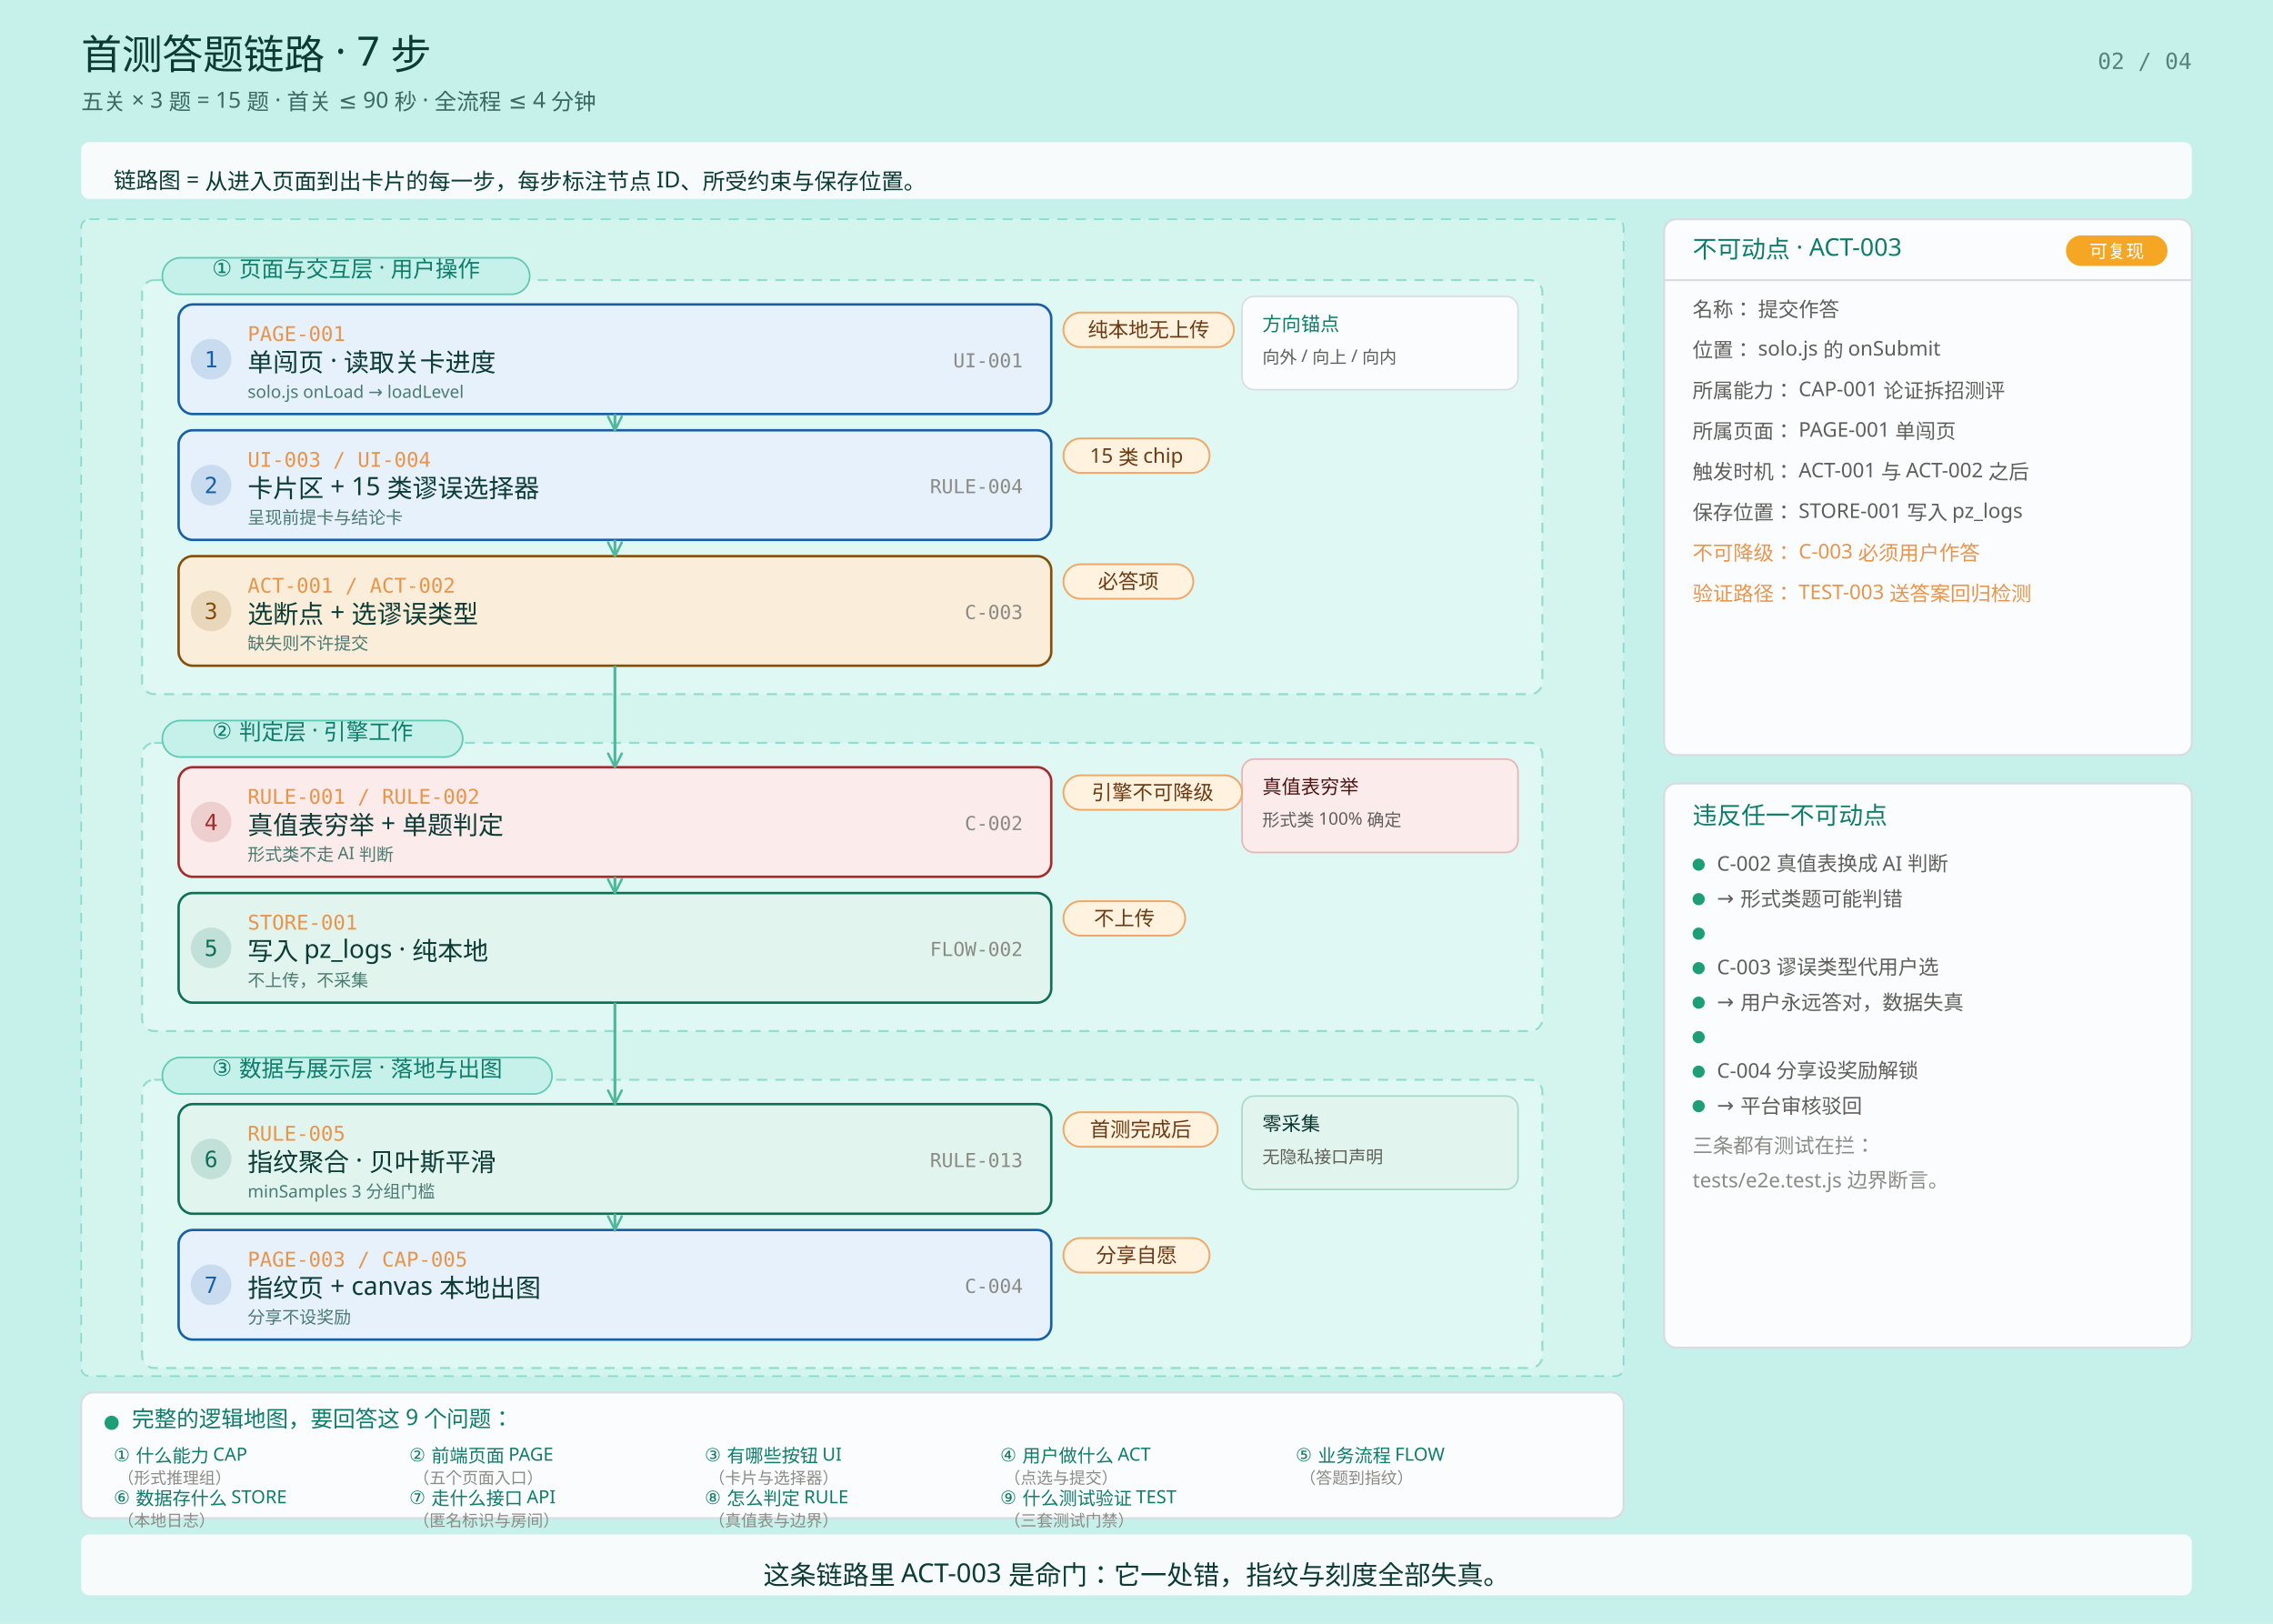
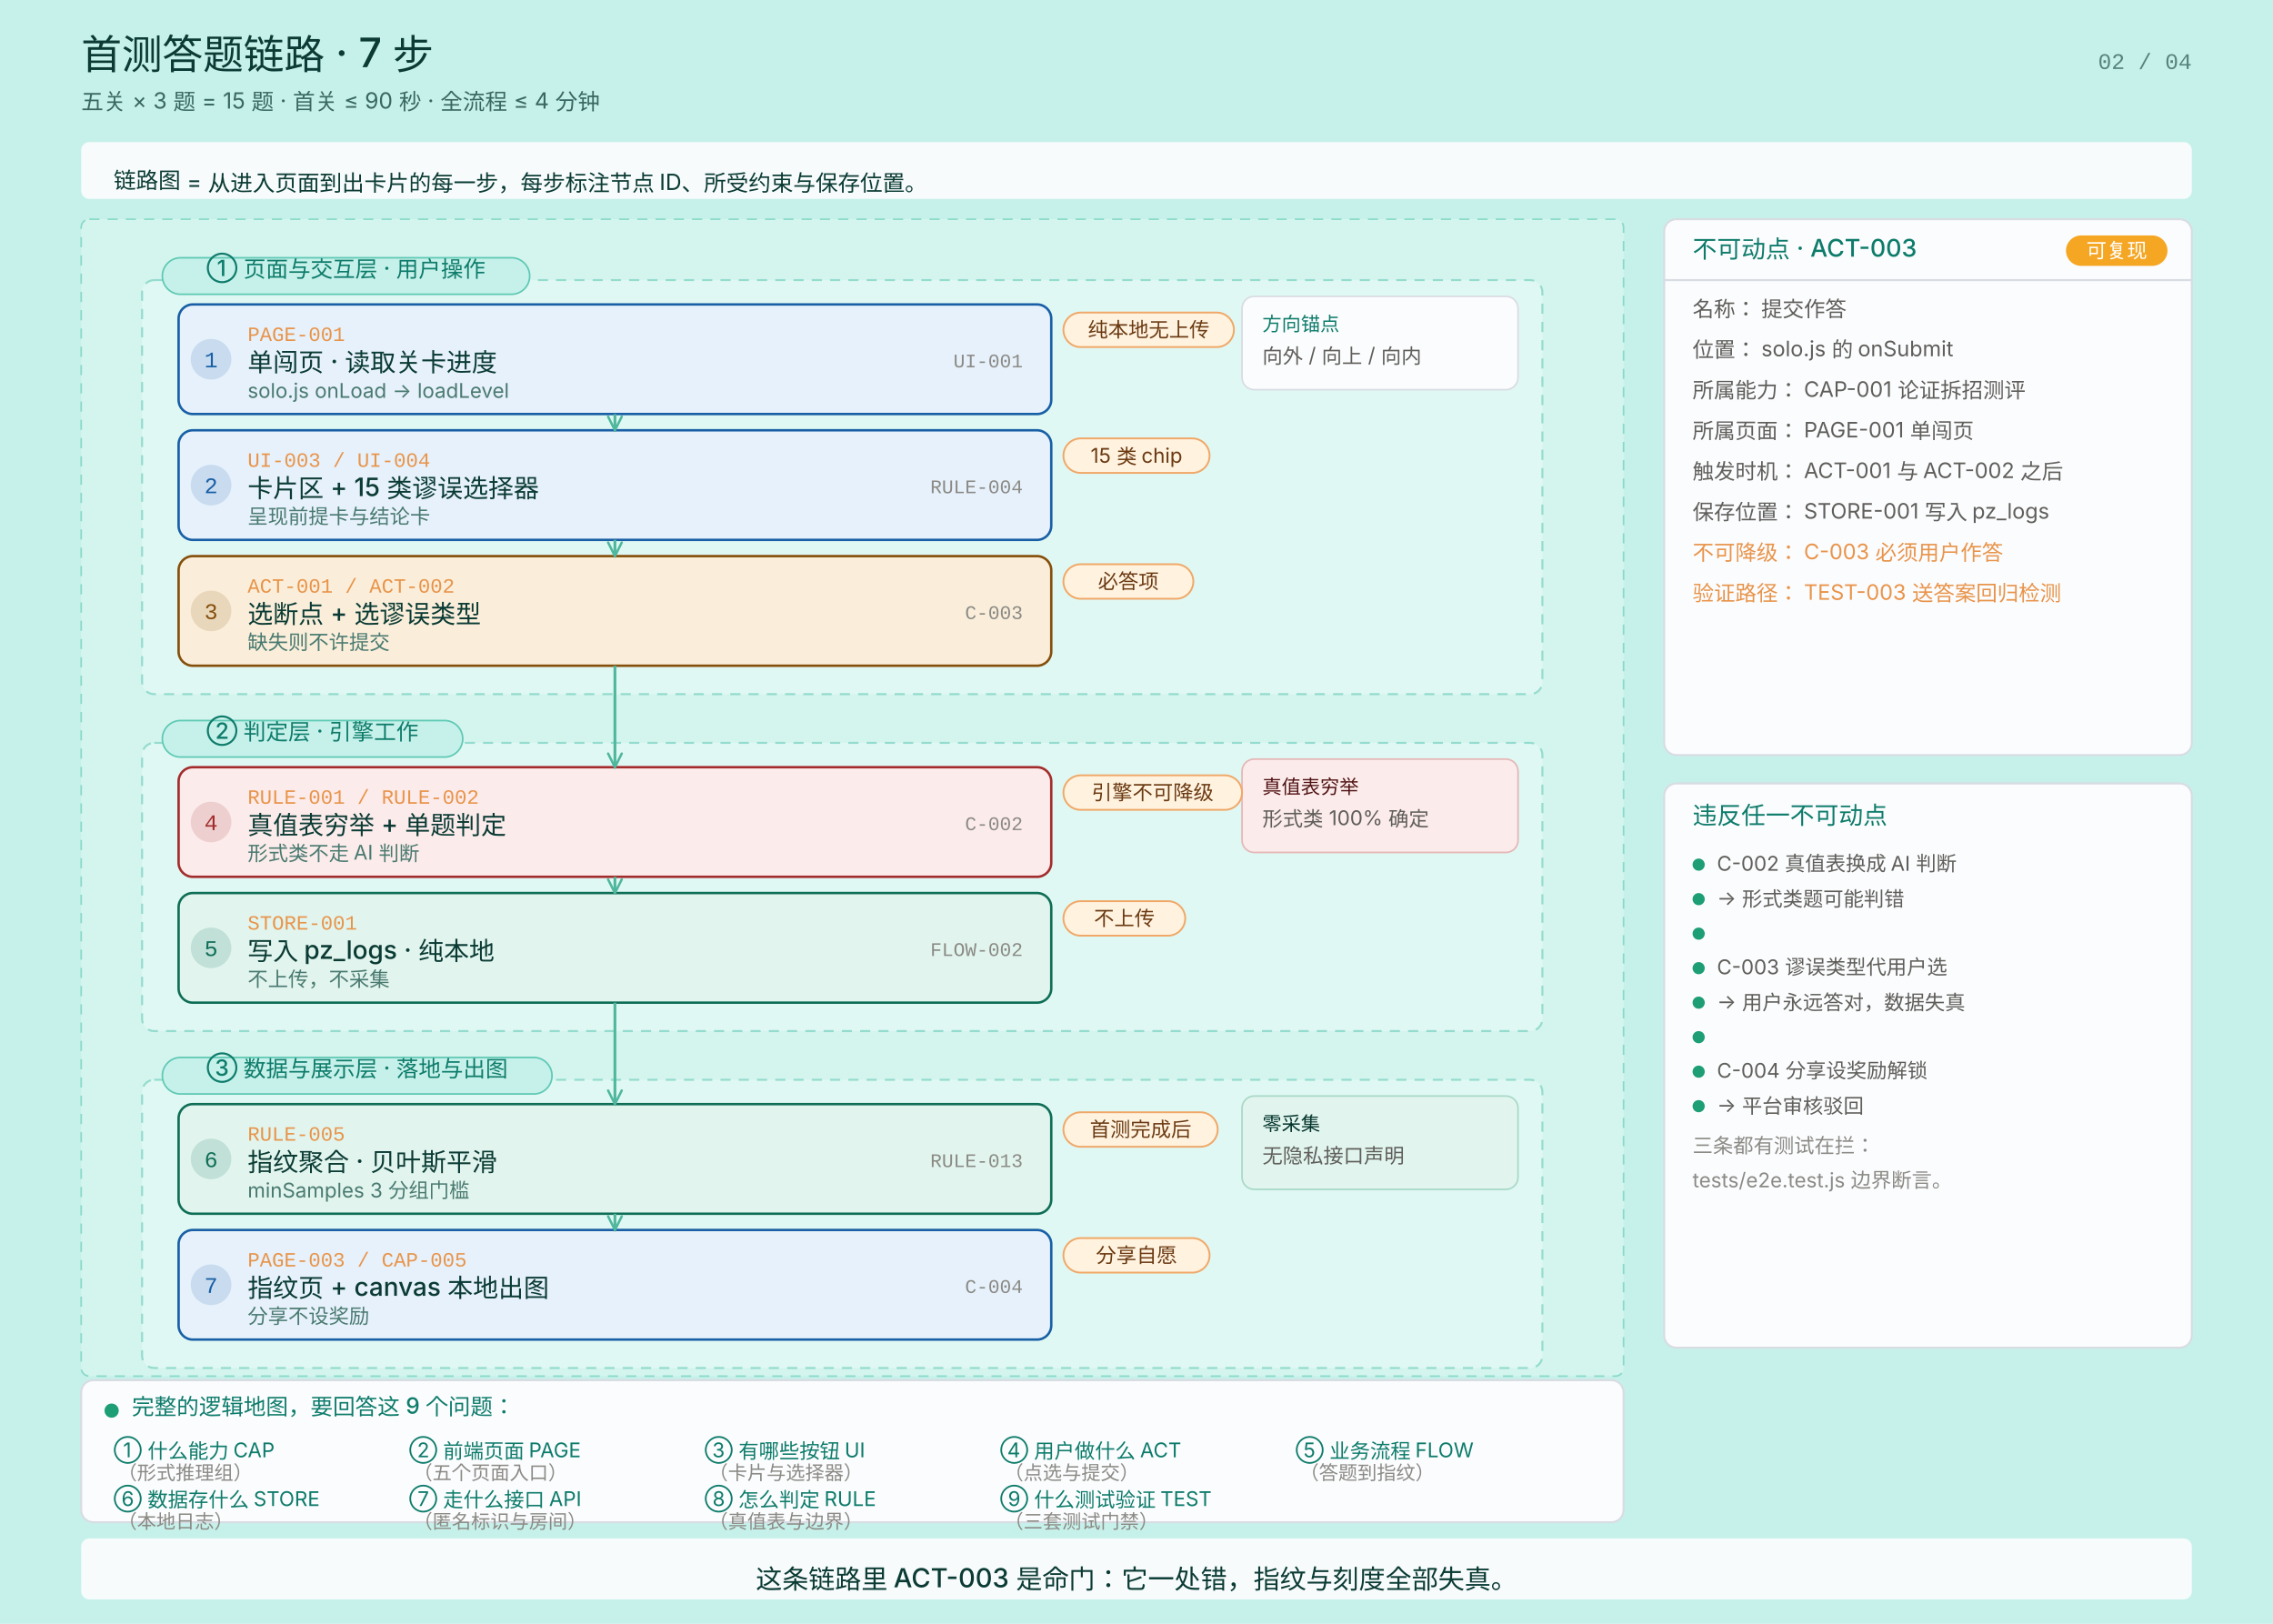
<svg xmlns="http://www.w3.org/2000/svg" width="1120" height="800" viewBox="0 0 1120 800">
  <defs>
    <marker id="ar" viewBox="0 0 10 10" refX="9" refY="5" markerWidth="6" markerHeight="6" orient="auto-start-reverse">
      <path d="M1 1L9 5L1 9" fill="none" stroke="#4FB79E" stroke-width="1.4" stroke-linecap="round" />
    </marker>
    <marker id="arD" viewBox="0 0 10 10" refX="9" refY="5" markerWidth="6" markerHeight="6" orient="auto-start-reverse">
      <path d="M1 1L9 5L1 9" fill="none" stroke="#E8944A" stroke-width="1.4" stroke-linecap="round" />
    </marker>
  </defs>
  <rect width="1120" height="800" fill="#C6F1EA" />
-   <text x="40" y="34" font-size="20" fill="#0B3B34" font-family="sans-serif" font-weight="500">首测答题链路 · 7 步</text>
-   <text x="40" y="54" font-size="11" fill="#0B3B34" opacity="0.75" font-family="sans-serif">五关 × 3 题 = 15 题 · 首关 ≤ 90 秒 · 全流程 ≤ 4 分钟</text>
-   <text x="1080" y="34" font-size="11" fill="#0B3B34" opacity="0.6" text-anchor="end" font-family="monospace">02 / 04</text>
+   <text x="40" y="34" font-size="20" fill="#0B3B34" font-family="-apple-system, BlinkMacSystemFont, 'Segoe UI', 'PingFang SC', 'Hiragino Sans GB', 'Microsoft YaHei', 'Source Han Sans SC', sans-serif" font-weight="500">首测答题链路 · 7 步</text>
+   <text x="40" y="54" font-size="11" fill="#0B3B34" opacity="0.75" font-family="-apple-system, BlinkMacSystemFont, 'Segoe UI', 'PingFang SC', 'Hiragino Sans GB', 'Microsoft YaHei', 'Source Han Sans SC', sans-serif">五关 × 3 题 = 15 题 · 首关 ≤ 90 秒 · 全流程 ≤ 4 分钟</text>
+   <text x="1080" y="34" font-size="11" fill="#0B3B34" opacity="0.6" text-anchor="end" font-family="'SF Mono', 'Cascadia Mono', Consolas, 'Liberation Mono', 'Courier New', monospace">02 / 04</text>
  <rect x="40" y="70" width="1040" height="28" rx="4" fill="#FBFCFE" opacity="0.92" />
-   <text x="56" y="88" font-size="11" fill="#0B3B34" font-family="sans-serif" dominant-baseline="central">
+   <text x="56" y="88" font-size="11" fill="#0B3B34" font-family="-apple-system, BlinkMacSystemFont, 'Segoe UI', 'PingFang SC', 'Hiragino Sans GB', 'Microsoft YaHei', 'Source Han Sans SC', sans-serif" dominant-baseline="central">
    <tspan font-weight="500">链路图</tspan> = 从进入页面到出卡片的每一步，每步标注节点 ID、所受约束与保存位置。</text>
  <rect x="40" y="108" width="760" height="570" rx="4" fill="#DDF7F0" opacity="0.6" stroke="#5FC9B4" stroke-width="0.8" stroke-dasharray="5 4" />
  <rect x="70" y="138" width="690" height="204" rx="6" fill="#EAFBF7" stroke="#5FC9B4" stroke-width="1" stroke-dasharray="5 4" opacity="0.55" />
  <rect x="80" y="127" width="181" height="18" rx="9" fill="#C6F1EA" stroke="#5FC9B4" stroke-width="0.8" />
-   <text x="170.5" y="136" font-size="11" fill="#0E7C6B" text-anchor="middle" font-family="sans-serif" font-weight="500">① 页面与交互层 · 用户操作</text>
+   <text x="170.5" y="136" font-size="11" fill="#0E7C6B" text-anchor="middle" font-family="-apple-system, BlinkMacSystemFont, 'Segoe UI', 'PingFang SC', 'Hiragino Sans GB', 'Microsoft YaHei', 'Source Han Sans SC', sans-serif" font-weight="500">① 页面与交互层 · 用户操作</text>
  <rect x="70" y="366" width="690" height="142" rx="6" fill="#EAFBF7" stroke="#5FC9B4" stroke-width="1" stroke-dasharray="5 4" opacity="0.55" />
  <rect x="80" y="355" width="148" height="18" rx="9" fill="#C6F1EA" stroke="#5FC9B4" stroke-width="0.8" />
-   <text x="154" y="364" font-size="11" fill="#0E7C6B" text-anchor="middle" font-family="sans-serif" font-weight="500">② 判定层 · 引擎工作</text>
+   <text x="154" y="364" font-size="11" fill="#0E7C6B" text-anchor="middle" font-family="-apple-system, BlinkMacSystemFont, 'Segoe UI', 'PingFang SC', 'Hiragino Sans GB', 'Microsoft YaHei', 'Source Han Sans SC', sans-serif" font-weight="500">② 判定层 · 引擎工作</text>
  <rect x="70" y="532" width="690" height="142" rx="6" fill="#EAFBF7" stroke="#5FC9B4" stroke-width="1" stroke-dasharray="5 4" opacity="0.55" />
  <rect x="80" y="521" width="192" height="18" rx="9" fill="#C6F1EA" stroke="#5FC9B4" stroke-width="0.8" />
-   <text x="176" y="530" font-size="11" fill="#0E7C6B" text-anchor="middle" font-family="sans-serif" font-weight="500">③ 数据与展示层 · 落地与出图</text>
+   <text x="176" y="530" font-size="11" fill="#0E7C6B" text-anchor="middle" font-family="-apple-system, BlinkMacSystemFont, 'Segoe UI', 'PingFang SC', 'Hiragino Sans GB', 'Microsoft YaHei', 'Source Han Sans SC', sans-serif" font-weight="500">③ 数据与展示层 · 落地与出图</text>
  <rect x="88" y="150" width="430" height="54" rx="7" fill="#E6F1FB" stroke="#185FA5" stroke-width="1.2" />
  <circle cx="104" cy="177" r="10" fill="#185FA5" opacity="0.15" />
-   <text x="104" y="181" font-size="11" fill="#185FA5" text-anchor="middle" font-family="monospace" font-weight="500">1</text>
-   <text x="122" y="168" font-size="10" fill="#E8944A" font-family="monospace">PAGE-001</text>
-   <text x="122" y="183" font-size="12.5" fill="#0B3B34" font-family="sans-serif" font-weight="500">单闯页 · 读取关卡进度</text>
-   <text x="122" y="196" font-size="8.5" fill="#4A7A70" font-family="sans-serif">solo.js onLoad → loadLevel</text>
-   <text x="504" y="181" font-size="9.5" fill="#8B8A85" text-anchor="end" font-family="monospace">UI-001</text>
+   <text x="104" y="181" font-size="11" fill="#185FA5" text-anchor="middle" font-family="'SF Mono', 'Cascadia Mono', Consolas, 'Liberation Mono', 'Courier New', monospace" font-weight="500">1</text>
+   <text x="122" y="168" font-size="10" fill="#E8944A" font-family="'SF Mono', 'Cascadia Mono', Consolas, 'Liberation Mono', 'Courier New', monospace">PAGE-001</text>
+   <text x="122" y="183" font-size="12.5" fill="#0B3B34" font-family="-apple-system, BlinkMacSystemFont, 'Segoe UI', 'PingFang SC', 'Hiragino Sans GB', 'Microsoft YaHei', 'Source Han Sans SC', sans-serif" font-weight="500">单闯页 · 读取关卡进度</text>
+   <text x="122" y="196" font-size="10" fill="#4A7A70" font-family="-apple-system, BlinkMacSystemFont, 'Segoe UI', 'PingFang SC', 'Hiragino Sans GB', 'Microsoft YaHei', 'Source Han Sans SC', sans-serif">solo.js onLoad → loadLevel</text>
+   <text x="504" y="181" font-size="9.5" fill="#8B8A85" text-anchor="end" font-family="'SF Mono', 'Cascadia Mono', Consolas, 'Liberation Mono', 'Courier New', monospace">UI-001</text>
  <rect x="88" y="212" width="430" height="54" rx="7" fill="#E6F1FB" stroke="#185FA5" stroke-width="1.2" />
  <circle cx="104" cy="239" r="10" fill="#185FA5" opacity="0.15" />
-   <text x="104" y="243" font-size="11" fill="#185FA5" text-anchor="middle" font-family="monospace" font-weight="500">2</text>
-   <text x="122" y="230" font-size="10" fill="#E8944A" font-family="monospace">UI-003 / UI-004</text>
-   <text x="122" y="245" font-size="12.5" fill="#0B3B34" font-family="sans-serif" font-weight="500">卡片区 + 15 类谬误选择器</text>
-   <text x="122" y="258" font-size="8.5" fill="#4A7A70" font-family="sans-serif">呈现前提卡与结论卡</text>
-   <text x="504" y="243" font-size="9.5" fill="#8B8A85" text-anchor="end" font-family="monospace">RULE-004</text>
+   <text x="104" y="243" font-size="11" fill="#185FA5" text-anchor="middle" font-family="'SF Mono', 'Cascadia Mono', Consolas, 'Liberation Mono', 'Courier New', monospace" font-weight="500">2</text>
+   <text x="122" y="230" font-size="10" fill="#E8944A" font-family="'SF Mono', 'Cascadia Mono', Consolas, 'Liberation Mono', 'Courier New', monospace">UI-003 / UI-004</text>
+   <text x="122" y="245" font-size="12.5" fill="#0B3B34" font-family="-apple-system, BlinkMacSystemFont, 'Segoe UI', 'PingFang SC', 'Hiragino Sans GB', 'Microsoft YaHei', 'Source Han Sans SC', sans-serif" font-weight="500">卡片区 + 15 类谬误选择器</text>
+   <text x="122" y="258" font-size="10" fill="#4A7A70" font-family="-apple-system, BlinkMacSystemFont, 'Segoe UI', 'PingFang SC', 'Hiragino Sans GB', 'Microsoft YaHei', 'Source Han Sans SC', sans-serif">呈现前提卡与结论卡</text>
+   <text x="504" y="243" font-size="9.5" fill="#8B8A85" text-anchor="end" font-family="'SF Mono', 'Cascadia Mono', Consolas, 'Liberation Mono', 'Courier New', monospace">RULE-004</text>
  <rect x="88" y="274" width="430" height="54" rx="7" fill="#FAEEDA" stroke="#854F0B" stroke-width="1.2" />
  <circle cx="104" cy="301" r="10" fill="#854F0B" opacity="0.15" />
-   <text x="104" y="305" font-size="11" fill="#854F0B" text-anchor="middle" font-family="monospace" font-weight="500">3</text>
-   <text x="122" y="292" font-size="10" fill="#E8944A" font-family="monospace">ACT-001 / ACT-002</text>
-   <text x="122" y="307" font-size="12.5" fill="#0B3B34" font-family="sans-serif" font-weight="500">选断点 + 选谬误类型</text>
-   <text x="122" y="320" font-size="8.5" fill="#4A7A70" font-family="sans-serif">缺失则不许提交</text>
-   <text x="504" y="305" font-size="9.5" fill="#8B8A85" text-anchor="end" font-family="monospace">C-003</text>
+   <text x="104" y="305" font-size="11" fill="#854F0B" text-anchor="middle" font-family="'SF Mono', 'Cascadia Mono', Consolas, 'Liberation Mono', 'Courier New', monospace" font-weight="500">3</text>
+   <text x="122" y="292" font-size="10" fill="#E8944A" font-family="'SF Mono', 'Cascadia Mono', Consolas, 'Liberation Mono', 'Courier New', monospace">ACT-001 / ACT-002</text>
+   <text x="122" y="307" font-size="12.5" fill="#0B3B34" font-family="-apple-system, BlinkMacSystemFont, 'Segoe UI', 'PingFang SC', 'Hiragino Sans GB', 'Microsoft YaHei', 'Source Han Sans SC', sans-serif" font-weight="500">选断点 + 选谬误类型</text>
+   <text x="122" y="320" font-size="10" fill="#4A7A70" font-family="-apple-system, BlinkMacSystemFont, 'Segoe UI', 'PingFang SC', 'Hiragino Sans GB', 'Microsoft YaHei', 'Source Han Sans SC', sans-serif">缺失则不许提交</text>
+   <text x="504" y="305" font-size="9.5" fill="#8B8A85" text-anchor="end" font-family="'SF Mono', 'Cascadia Mono', Consolas, 'Liberation Mono', 'Courier New', monospace">C-003</text>
  <rect x="88" y="378" width="430" height="54" rx="7" fill="#FCEBEB" stroke="#A32D2D" stroke-width="1.2" />
  <circle cx="104" cy="405" r="10" fill="#A32D2D" opacity="0.15" />
-   <text x="104" y="409" font-size="11" fill="#A32D2D" text-anchor="middle" font-family="monospace" font-weight="500">4</text>
-   <text x="122" y="396" font-size="10" fill="#E8944A" font-family="monospace">RULE-001 / RULE-002</text>
-   <text x="122" y="411" font-size="12.5" fill="#0B3B34" font-family="sans-serif" font-weight="500">真值表穷举 + 单题判定</text>
-   <text x="122" y="424" font-size="8.5" fill="#4A7A70" font-family="sans-serif">形式类不走 AI 判断</text>
-   <text x="504" y="409" font-size="9.5" fill="#8B8A85" text-anchor="end" font-family="monospace">C-002</text>
+   <text x="104" y="409" font-size="11" fill="#A32D2D" text-anchor="middle" font-family="'SF Mono', 'Cascadia Mono', Consolas, 'Liberation Mono', 'Courier New', monospace" font-weight="500">4</text>
+   <text x="122" y="396" font-size="10" fill="#E8944A" font-family="'SF Mono', 'Cascadia Mono', Consolas, 'Liberation Mono', 'Courier New', monospace">RULE-001 / RULE-002</text>
+   <text x="122" y="411" font-size="12.5" fill="#0B3B34" font-family="-apple-system, BlinkMacSystemFont, 'Segoe UI', 'PingFang SC', 'Hiragino Sans GB', 'Microsoft YaHei', 'Source Han Sans SC', sans-serif" font-weight="500">真值表穷举 + 单题判定</text>
+   <text x="122" y="424" font-size="10" fill="#4A7A70" font-family="-apple-system, BlinkMacSystemFont, 'Segoe UI', 'PingFang SC', 'Hiragino Sans GB', 'Microsoft YaHei', 'Source Han Sans SC', sans-serif">形式类不走 AI 判断</text>
+   <text x="504" y="409" font-size="9.5" fill="#8B8A85" text-anchor="end" font-family="'SF Mono', 'Cascadia Mono', Consolas, 'Liberation Mono', 'Courier New', monospace">C-002</text>
  <rect x="88" y="440" width="430" height="54" rx="7" fill="#E1F5EE" stroke="#0F6E56" stroke-width="1.2" />
  <circle cx="104" cy="467" r="10" fill="#0F6E56" opacity="0.15" />
-   <text x="104" y="471" font-size="11" fill="#0F6E56" text-anchor="middle" font-family="monospace" font-weight="500">5</text>
-   <text x="122" y="458" font-size="10" fill="#E8944A" font-family="monospace">STORE-001</text>
-   <text x="122" y="473" font-size="12.5" fill="#0B3B34" font-family="sans-serif" font-weight="500">写入 pz_logs · 纯本地</text>
-   <text x="122" y="486" font-size="8.5" fill="#4A7A70" font-family="sans-serif">不上传，不采集</text>
-   <text x="504" y="471" font-size="9.5" fill="#8B8A85" text-anchor="end" font-family="monospace">FLOW-002</text>
+   <text x="104" y="471" font-size="11" fill="#0F6E56" text-anchor="middle" font-family="'SF Mono', 'Cascadia Mono', Consolas, 'Liberation Mono', 'Courier New', monospace" font-weight="500">5</text>
+   <text x="122" y="458" font-size="10" fill="#E8944A" font-family="'SF Mono', 'Cascadia Mono', Consolas, 'Liberation Mono', 'Courier New', monospace">STORE-001</text>
+   <text x="122" y="473" font-size="12.5" fill="#0B3B34" font-family="-apple-system, BlinkMacSystemFont, 'Segoe UI', 'PingFang SC', 'Hiragino Sans GB', 'Microsoft YaHei', 'Source Han Sans SC', sans-serif" font-weight="500">写入 pz_logs · 纯本地</text>
+   <text x="122" y="486" font-size="10" fill="#4A7A70" font-family="-apple-system, BlinkMacSystemFont, 'Segoe UI', 'PingFang SC', 'Hiragino Sans GB', 'Microsoft YaHei', 'Source Han Sans SC', sans-serif">不上传，不采集</text>
+   <text x="504" y="471" font-size="9.5" fill="#8B8A85" text-anchor="end" font-family="'SF Mono', 'Cascadia Mono', Consolas, 'Liberation Mono', 'Courier New', monospace">FLOW-002</text>
  <rect x="88" y="544" width="430" height="54" rx="7" fill="#E1F5EE" stroke="#0F6E56" stroke-width="1.2" />
  <circle cx="104" cy="571" r="10" fill="#0F6E56" opacity="0.15" />
-   <text x="104" y="575" font-size="11" fill="#0F6E56" text-anchor="middle" font-family="monospace" font-weight="500">6</text>
-   <text x="122" y="562" font-size="10" fill="#E8944A" font-family="monospace">RULE-005</text>
-   <text x="122" y="577" font-size="12.5" fill="#0B3B34" font-family="sans-serif" font-weight="500">指纹聚合 · 贝叶斯平滑</text>
-   <text x="122" y="590" font-size="8.5" fill="#4A7A70" font-family="sans-serif">minSamples 3 分组门槛</text>
-   <text x="504" y="575" font-size="9.5" fill="#8B8A85" text-anchor="end" font-family="monospace">RULE-013</text>
+   <text x="104" y="575" font-size="11" fill="#0F6E56" text-anchor="middle" font-family="'SF Mono', 'Cascadia Mono', Consolas, 'Liberation Mono', 'Courier New', monospace" font-weight="500">6</text>
+   <text x="122" y="562" font-size="10" fill="#E8944A" font-family="'SF Mono', 'Cascadia Mono', Consolas, 'Liberation Mono', 'Courier New', monospace">RULE-005</text>
+   <text x="122" y="577" font-size="12.5" fill="#0B3B34" font-family="-apple-system, BlinkMacSystemFont, 'Segoe UI', 'PingFang SC', 'Hiragino Sans GB', 'Microsoft YaHei', 'Source Han Sans SC', sans-serif" font-weight="500">指纹聚合 · 贝叶斯平滑</text>
+   <text x="122" y="590" font-size="10" fill="#4A7A70" font-family="-apple-system, BlinkMacSystemFont, 'Segoe UI', 'PingFang SC', 'Hiragino Sans GB', 'Microsoft YaHei', 'Source Han Sans SC', sans-serif">minSamples 3 分组门槛</text>
+   <text x="504" y="575" font-size="9.5" fill="#8B8A85" text-anchor="end" font-family="'SF Mono', 'Cascadia Mono', Consolas, 'Liberation Mono', 'Courier New', monospace">RULE-013</text>
  <rect x="88" y="606" width="430" height="54" rx="7" fill="#E6F1FB" stroke="#185FA5" stroke-width="1.2" />
  <circle cx="104" cy="633" r="10" fill="#185FA5" opacity="0.15" />
-   <text x="104" y="637" font-size="11" fill="#185FA5" text-anchor="middle" font-family="monospace" font-weight="500">7</text>
-   <text x="122" y="624" font-size="10" fill="#E8944A" font-family="monospace">PAGE-003 / CAP-005</text>
-   <text x="122" y="639" font-size="12.5" fill="#0B3B34" font-family="sans-serif" font-weight="500">指纹页 + canvas 本地出图</text>
-   <text x="122" y="652" font-size="8.5" fill="#4A7A70" font-family="sans-serif">分享不设奖励</text>
-   <text x="504" y="637" font-size="9.5" fill="#8B8A85" text-anchor="end" font-family="monospace">C-004</text>
+   <text x="104" y="637" font-size="11" fill="#185FA5" text-anchor="middle" font-family="'SF Mono', 'Cascadia Mono', Consolas, 'Liberation Mono', 'Courier New', monospace" font-weight="500">7</text>
+   <text x="122" y="624" font-size="10" fill="#E8944A" font-family="'SF Mono', 'Cascadia Mono', Consolas, 'Liberation Mono', 'Courier New', monospace">PAGE-003 / CAP-005</text>
+   <text x="122" y="639" font-size="12.5" fill="#0B3B34" font-family="-apple-system, BlinkMacSystemFont, 'Segoe UI', 'PingFang SC', 'Hiragino Sans GB', 'Microsoft YaHei', 'Source Han Sans SC', sans-serif" font-weight="500">指纹页 + canvas 本地出图</text>
+   <text x="122" y="652" font-size="10" fill="#4A7A70" font-family="-apple-system, BlinkMacSystemFont, 'Segoe UI', 'PingFang SC', 'Hiragino Sans GB', 'Microsoft YaHei', 'Source Han Sans SC', sans-serif">分享不设奖励</text>
+   <text x="504" y="637" font-size="9.5" fill="#8B8A85" text-anchor="end" font-family="'SF Mono', 'Cascadia Mono', Consolas, 'Liberation Mono', 'Courier New', monospace">C-004</text>
  <path d="M303 204L303 212" fill="none" stroke="#4FB79E" stroke-width="1.4" marker-end="url(#ar)" />
  <path d="M303 266L303 274" fill="none" stroke="#4FB79E" stroke-width="1.4" marker-end="url(#ar)" />
  <path d="M303 328L303 378" fill="none" stroke="#4FB79E" stroke-width="1.4" marker-end="url(#ar)" />
  <path d="M303 432L303 440" fill="none" stroke="#4FB79E" stroke-width="1.4" marker-end="url(#ar)" />
  <path d="M303 494L303 544" fill="none" stroke="#4FB79E" stroke-width="1.4" marker-end="url(#ar)" />
  <path d="M303 598L303 606" fill="none" stroke="#4FB79E" stroke-width="1.4" marker-end="url(#ar)" />
  <rect x="612" y="146" width="136" height="46" rx="6" fill="#FBFCFE" stroke="#D8DCE3" stroke-width="0.8" />
-   <text x="622" y="163" font-size="9.5" fill="#0E7C6B" font-family="sans-serif" font-weight="500">方向锚点</text>
-   <text x="622" y="179" font-size="8.5" fill="#5F5E5A" font-family="sans-serif">向外 / 向上 / 向内</text>
+   <text x="622" y="163" font-size="9.5" fill="#0E7C6B" font-family="-apple-system, BlinkMacSystemFont, 'Segoe UI', 'PingFang SC', 'Hiragino Sans GB', 'Microsoft YaHei', 'Source Han Sans SC', sans-serif" font-weight="500">方向锚点</text>
+   <text x="622" y="179" font-size="10" fill="#5F5E5A" font-family="-apple-system, BlinkMacSystemFont, 'Segoe UI', 'PingFang SC', 'Hiragino Sans GB', 'Microsoft YaHei', 'Source Han Sans SC', sans-serif">向外 / 向上 / 向内</text>
  <rect x="612" y="374" width="136" height="46" rx="6" fill="#FCEBEB" stroke="#E4B7B7" stroke-width="0.8" />
-   <text x="622" y="391" font-size="9.5" fill="#501313" font-family="sans-serif" font-weight="500">真值表穷举</text>
-   <text x="622" y="407" font-size="8.5" fill="#5F5E5A" font-family="sans-serif">形式类 100% 确定</text>
+   <text x="622" y="391" font-size="9.5" fill="#501313" font-family="-apple-system, BlinkMacSystemFont, 'Segoe UI', 'PingFang SC', 'Hiragino Sans GB', 'Microsoft YaHei', 'Source Han Sans SC', sans-serif" font-weight="500">真值表穷举</text>
+   <text x="622" y="407" font-size="10" fill="#5F5E5A" font-family="-apple-system, BlinkMacSystemFont, 'Segoe UI', 'PingFang SC', 'Hiragino Sans GB', 'Microsoft YaHei', 'Source Han Sans SC', sans-serif">形式类 100% 确定</text>
  <rect x="612" y="540" width="136" height="46" rx="6" fill="#E1F5EE" stroke="#A9D9C8" stroke-width="0.8" />
-   <text x="622" y="557" font-size="9.5" fill="#04342C" font-family="sans-serif" font-weight="500">零采集</text>
-   <text x="622" y="573" font-size="8.5" fill="#5F5E5A" font-family="sans-serif">无隐私接口声明</text>
+   <text x="622" y="557" font-size="9.5" fill="#04342C" font-family="-apple-system, BlinkMacSystemFont, 'Segoe UI', 'PingFang SC', 'Hiragino Sans GB', 'Microsoft YaHei', 'Source Han Sans SC', sans-serif" font-weight="500">零采集</text>
+   <text x="622" y="573" font-size="10" fill="#5F5E5A" font-family="-apple-system, BlinkMacSystemFont, 'Segoe UI', 'PingFang SC', 'Hiragino Sans GB', 'Microsoft YaHei', 'Source Han Sans SC', sans-serif">无隐私接口声明</text>
  <rect x="524" y="154" width="84" height="17" rx="8.5" fill="#FFF3E0" stroke="#F0A868" stroke-width="0.9" />
-   <text x="566" y="166" font-size="10" fill="#6B3A12" text-anchor="middle" font-family="sans-serif">纯本地无上传</text>
+   <text x="566" y="166" font-size="10" fill="#6B3A12" text-anchor="middle" font-family="-apple-system, BlinkMacSystemFont, 'Segoe UI', 'PingFang SC', 'Hiragino Sans GB', 'Microsoft YaHei', 'Source Han Sans SC', sans-serif">纯本地无上传</text>
  <rect x="524" y="216" width="72" height="17" rx="8.5" fill="#FFF3E0" stroke="#F0A868" stroke-width="0.9" />
-   <text x="560" y="228" font-size="10" fill="#6B3A12" text-anchor="middle" font-family="sans-serif">15 类 chip</text>
+   <text x="560" y="228" font-size="10" fill="#6B3A12" text-anchor="middle" font-family="-apple-system, BlinkMacSystemFont, 'Segoe UI', 'PingFang SC', 'Hiragino Sans GB', 'Microsoft YaHei', 'Source Han Sans SC', sans-serif">15 类 chip</text>
  <rect x="524" y="278" width="64" height="17" rx="8.5" fill="#FFF3E0" stroke="#F0A868" stroke-width="0.9" />
-   <text x="556" y="290" font-size="10" fill="#6B3A12" text-anchor="middle" font-family="sans-serif">必答项</text>
+   <text x="556" y="290" font-size="10" fill="#6B3A12" text-anchor="middle" font-family="-apple-system, BlinkMacSystemFont, 'Segoe UI', 'PingFang SC', 'Hiragino Sans GB', 'Microsoft YaHei', 'Source Han Sans SC', sans-serif">必答项</text>
  <rect x="524" y="382" width="88" height="17" rx="8.5" fill="#FFF3E0" stroke="#F0A868" stroke-width="0.9" />
-   <text x="568" y="394" font-size="10" fill="#6B3A12" text-anchor="middle" font-family="sans-serif">引擎不可降级</text>
+   <text x="568" y="394" font-size="10" fill="#6B3A12" text-anchor="middle" font-family="-apple-system, BlinkMacSystemFont, 'Segoe UI', 'PingFang SC', 'Hiragino Sans GB', 'Microsoft YaHei', 'Source Han Sans SC', sans-serif">引擎不可降级</text>
  <rect x="524" y="444" width="60" height="17" rx="8.5" fill="#FFF3E0" stroke="#F0A868" stroke-width="0.9" />
-   <text x="554" y="456" font-size="10" fill="#6B3A12" text-anchor="middle" font-family="sans-serif">不上传</text>
+   <text x="554" y="456" font-size="10" fill="#6B3A12" text-anchor="middle" font-family="-apple-system, BlinkMacSystemFont, 'Segoe UI', 'PingFang SC', 'Hiragino Sans GB', 'Microsoft YaHei', 'Source Han Sans SC', sans-serif">不上传</text>
  <rect x="524" y="548" width="76" height="17" rx="8.5" fill="#FFF3E0" stroke="#F0A868" stroke-width="0.9" />
-   <text x="562" y="560" font-size="10" fill="#6B3A12" text-anchor="middle" font-family="sans-serif">首测完成后</text>
+   <text x="562" y="560" font-size="10" fill="#6B3A12" text-anchor="middle" font-family="-apple-system, BlinkMacSystemFont, 'Segoe UI', 'PingFang SC', 'Hiragino Sans GB', 'Microsoft YaHei', 'Source Han Sans SC', sans-serif">首测完成后</text>
  <rect x="524" y="610" width="72" height="17" rx="8.5" fill="#FFF3E0" stroke="#F0A868" stroke-width="0.9" />
-   <text x="560" y="622" font-size="10" fill="#6B3A12" text-anchor="middle" font-family="sans-serif">分享自愿</text>
+   <text x="560" y="622" font-size="10" fill="#6B3A12" text-anchor="middle" font-family="-apple-system, BlinkMacSystemFont, 'Segoe UI', 'PingFang SC', 'Hiragino Sans GB', 'Microsoft YaHei', 'Source Han Sans SC', sans-serif">分享自愿</text>
  <rect x="820" y="108" width="260" height="264" rx="6" fill="#FBFCFE" stroke="#D8DCE3" stroke-width="1" />
  <line x1="820" y1="138" x2="1080" y2="138" stroke="#D8DCE3" stroke-width="1" />
-   <text x="834" y="127" font-size="12" fill="#0E7C6B" font-family="sans-serif" font-weight="500">不可动点 · ACT-003</text>
+   <text x="834" y="127" font-size="12" fill="#0E7C6B" font-family="-apple-system, BlinkMacSystemFont, 'Segoe UI', 'PingFang SC', 'Hiragino Sans GB', 'Microsoft YaHei', 'Source Han Sans SC', sans-serif" font-weight="500">不可动点 · ACT-003</text>
  <rect x="1018" y="116" width="50" height="15" rx="7.5" fill="#F5A623" />
-   <text x="1043" y="127" font-size="9" fill="#FFFFFF" text-anchor="middle" font-family="sans-serif">可复现</text>
-   <text x="834" y="156" font-size="10" fill="#5F5E5A" font-family="sans-serif">名称： 提交作答</text>
-   <text x="834" y="176" font-size="10" fill="#5F5E5A" font-family="sans-serif">位置： solo.js 的 onSubmit</text>
-   <text x="834" y="196" font-size="10" fill="#5F5E5A" font-family="sans-serif">所属能力： CAP-001 论证拆招测评</text>
-   <text x="834" y="216" font-size="10" fill="#5F5E5A" font-family="sans-serif">所属页面： PAGE-001 单闯页</text>
-   <text x="834" y="236" font-size="10" fill="#5F5E5A" font-family="sans-serif">触发时机： ACT-001 与 ACT-002 之后</text>
-   <text x="834" y="256" font-size="10" fill="#5F5E5A" font-family="sans-serif">保存位置： STORE-001 写入 pz_logs</text>
-   <text x="834" y="276" font-size="10" fill="#E8944A" font-family="sans-serif">不可降级： C-003 必须用户作答</text>
-   <text x="834" y="296" font-size="10" fill="#E8944A" font-family="sans-serif">验证路径： TEST-003 送答案回归检测</text>
+   <text x="1043" y="127" font-size="10" fill="#FFFFFF" text-anchor="middle" font-family="-apple-system, BlinkMacSystemFont, 'Segoe UI', 'PingFang SC', 'Hiragino Sans GB', 'Microsoft YaHei', 'Source Han Sans SC', sans-serif">可复现</text>
+   <text x="834" y="156" font-size="10.5" fill="#5F5E5A" font-family="-apple-system, BlinkMacSystemFont, 'Segoe UI', 'PingFang SC', 'Hiragino Sans GB', 'Microsoft YaHei', 'Source Han Sans SC', sans-serif">名称： 提交作答</text>
+   <text x="834" y="176" font-size="10.5" fill="#5F5E5A" font-family="-apple-system, BlinkMacSystemFont, 'Segoe UI', 'PingFang SC', 'Hiragino Sans GB', 'Microsoft YaHei', 'Source Han Sans SC', sans-serif">位置： solo.js 的 onSubmit</text>
+   <text x="834" y="196" font-size="10.5" fill="#5F5E5A" font-family="-apple-system, BlinkMacSystemFont, 'Segoe UI', 'PingFang SC', 'Hiragino Sans GB', 'Microsoft YaHei', 'Source Han Sans SC', sans-serif">所属能力： CAP-001 论证拆招测评</text>
+   <text x="834" y="216" font-size="10.5" fill="#5F5E5A" font-family="-apple-system, BlinkMacSystemFont, 'Segoe UI', 'PingFang SC', 'Hiragino Sans GB', 'Microsoft YaHei', 'Source Han Sans SC', sans-serif">所属页面： PAGE-001 单闯页</text>
+   <text x="834" y="236" font-size="10.5" fill="#5F5E5A" font-family="-apple-system, BlinkMacSystemFont, 'Segoe UI', 'PingFang SC', 'Hiragino Sans GB', 'Microsoft YaHei', 'Source Han Sans SC', sans-serif">触发时机： ACT-001 与 ACT-002 之后</text>
+   <text x="834" y="256" font-size="10.5" fill="#5F5E5A" font-family="-apple-system, BlinkMacSystemFont, 'Segoe UI', 'PingFang SC', 'Hiragino Sans GB', 'Microsoft YaHei', 'Source Han Sans SC', sans-serif">保存位置： STORE-001 写入 pz_logs</text>
+   <text x="834" y="276" font-size="10.5" fill="#E8944A" font-family="-apple-system, BlinkMacSystemFont, 'Segoe UI', 'PingFang SC', 'Hiragino Sans GB', 'Microsoft YaHei', 'Source Han Sans SC', sans-serif">不可降级： C-003 必须用户作答</text>
+   <text x="834" y="296" font-size="10.5" fill="#E8944A" font-family="-apple-system, BlinkMacSystemFont, 'Segoe UI', 'PingFang SC', 'Hiragino Sans GB', 'Microsoft YaHei', 'Source Han Sans SC', sans-serif">验证路径： TEST-003 送答案回归检测</text>
  <rect x="820" y="386" width="260" height="278" rx="6" fill="#FBFCFE" stroke="#D8DCE3" stroke-width="1" />
-   <text x="834" y="406" font-size="12" fill="#0E7C6B" font-family="sans-serif" font-weight="500">违反任一不可动点</text>
+   <text x="834" y="406" font-size="12" fill="#0E7C6B" font-family="-apple-system, BlinkMacSystemFont, 'Segoe UI', 'PingFang SC', 'Hiragino Sans GB', 'Microsoft YaHei', 'Source Han Sans SC', sans-serif" font-weight="500">违反任一不可动点</text>
  <circle cx="837" cy="426" r="3" fill="#1D9E75" />
-   <text x="846" y="429" font-size="10" fill="#5F5E5A" font-family="sans-serif">C-002 真值表换成 AI 判断</text>
+   <text x="846" y="429" font-size="10" fill="#5F5E5A" font-family="-apple-system, BlinkMacSystemFont, 'Segoe UI', 'PingFang SC', 'Hiragino Sans GB', 'Microsoft YaHei', 'Source Han Sans SC', sans-serif">C-002 真值表换成 AI 判断</text>
  <circle cx="837" cy="443" r="3" fill="#1D9E75" />
-   <text x="846" y="446" font-size="10" fill="#5F5E5A" font-family="sans-serif">  → 形式类题可能判错</text>
+   <text x="846" y="446" font-size="10" fill="#5F5E5A" font-family="-apple-system, BlinkMacSystemFont, 'Segoe UI', 'PingFang SC', 'Hiragino Sans GB', 'Microsoft YaHei', 'Source Han Sans SC', sans-serif">  → 形式类题可能判错</text>
  <circle cx="837" cy="460" r="3" fill="#1D9E75" />
-   <text x="846" y="463" font-size="10" fill="#5F5E5A" font-family="sans-serif" />
+   <text x="846" y="463" font-size="10" fill="#5F5E5A" font-family="-apple-system, BlinkMacSystemFont, 'Segoe UI', 'PingFang SC', 'Hiragino Sans GB', 'Microsoft YaHei', 'Source Han Sans SC', sans-serif" />
  <circle cx="837" cy="477" r="3" fill="#1D9E75" />
-   <text x="846" y="480" font-size="10" fill="#5F5E5A" font-family="sans-serif">C-003 谬误类型代用户选</text>
+   <text x="846" y="480" font-size="10" fill="#5F5E5A" font-family="-apple-system, BlinkMacSystemFont, 'Segoe UI', 'PingFang SC', 'Hiragino Sans GB', 'Microsoft YaHei', 'Source Han Sans SC', sans-serif">C-003 谬误类型代用户选</text>
  <circle cx="837" cy="494" r="3" fill="#1D9E75" />
-   <text x="846" y="497" font-size="10" fill="#5F5E5A" font-family="sans-serif">  → 用户永远答对，数据失真</text>
+   <text x="846" y="497" font-size="10" fill="#5F5E5A" font-family="-apple-system, BlinkMacSystemFont, 'Segoe UI', 'PingFang SC', 'Hiragino Sans GB', 'Microsoft YaHei', 'Source Han Sans SC', sans-serif">  → 用户永远答对，数据失真</text>
  <circle cx="837" cy="511" r="3" fill="#1D9E75" />
-   <text x="846" y="514" font-size="10" fill="#5F5E5A" font-family="sans-serif" />
+   <text x="846" y="514" font-size="10" fill="#5F5E5A" font-family="-apple-system, BlinkMacSystemFont, 'Segoe UI', 'PingFang SC', 'Hiragino Sans GB', 'Microsoft YaHei', 'Source Han Sans SC', sans-serif" />
  <circle cx="837" cy="528" r="3" fill="#1D9E75" />
-   <text x="846" y="531" font-size="10" fill="#5F5E5A" font-family="sans-serif">C-004 分享设奖励解锁</text>
+   <text x="846" y="531" font-size="10" fill="#5F5E5A" font-family="-apple-system, BlinkMacSystemFont, 'Segoe UI', 'PingFang SC', 'Hiragino Sans GB', 'Microsoft YaHei', 'Source Han Sans SC', sans-serif">C-004 分享设奖励解锁</text>
  <circle cx="837" cy="545" r="3" fill="#1D9E75" />
-   <text x="846" y="548" font-size="10" fill="#5F5E5A" font-family="sans-serif">  → 平台审核驳回</text>
-   <text x="834" y="568" font-size="10" fill="#8B8A85" font-family="sans-serif">三条都有测试在拦：</text>
-   <text x="834" y="585" font-size="10" fill="#8B8A85" font-family="sans-serif">tests/e2e.test.js 边界断言。</text>
-   <rect x="40" y="686" width="760" height="62" rx="6" fill="#FBFCFE" stroke="#D8DCE3" stroke-width="1" />
-   <circle cx="55" cy="701" r="3.5" fill="#1D9E75" />
-   <text x="65" y="703" font-size="11" fill="#0E7C6B" font-family="sans-serif" font-weight="500">完整的逻辑地图，要回答这 9 个问题：</text>
-   <text x="56" y="720" font-size="9" fill="#0E7C6B" font-family="sans-serif">① 什么能力 CAP</text>
-   <text x="58" y="731" font-size="8" fill="#8B8A85" font-family="sans-serif">（形式推理组）</text>
-   <text x="201.6" y="720" font-size="9" fill="#0E7C6B" font-family="sans-serif">② 前端页面 PAGE</text>
-   <text x="203.6" y="731" font-size="8" fill="#8B8A85" font-family="sans-serif">（五个页面入口）</text>
-   <text x="347.2" y="720" font-size="9" fill="#0E7C6B" font-family="sans-serif">③ 有哪些按钮 UI</text>
-   <text x="349.2" y="731" font-size="8" fill="#8B8A85" font-family="sans-serif">（卡片与选择器）</text>
-   <text x="492.8" y="720" font-size="9" fill="#0E7C6B" font-family="sans-serif">④ 用户做什么 ACT</text>
-   <text x="494.8" y="731" font-size="8" fill="#8B8A85" font-family="sans-serif">（点选与提交）</text>
-   <text x="638.4" y="720" font-size="9" fill="#0E7C6B" font-family="sans-serif">⑤ 业务流程 FLOW</text>
-   <text x="640.4" y="731" font-size="8" fill="#8B8A85" font-family="sans-serif">（答题到指纹）</text>
-   <text x="56" y="741" font-size="9" fill="#0E7C6B" font-family="sans-serif">⑥ 数据存什么 STORE</text>
-   <text x="58" y="752" font-size="8" fill="#8B8A85" font-family="sans-serif">（本地日志）</text>
-   <text x="201.6" y="741" font-size="9" fill="#0E7C6B" font-family="sans-serif">⑦ 走什么接口 API</text>
-   <text x="203.6" y="752" font-size="8" fill="#8B8A85" font-family="sans-serif">（匿名标识与房间）</text>
-   <text x="347.2" y="741" font-size="9" fill="#0E7C6B" font-family="sans-serif">⑧ 怎么判定 RULE</text>
-   <text x="349.2" y="752" font-size="8" fill="#8B8A85" font-family="sans-serif">（真值表与边界）</text>
-   <text x="492.8" y="741" font-size="9" fill="#0E7C6B" font-family="sans-serif">⑨ 什么测试验证 TEST</text>
-   <text x="494.8" y="752" font-size="8" fill="#8B8A85" font-family="sans-serif">（三套测试门禁）</text>
-   <rect x="40" y="756" width="1040" height="30" rx="4" fill="#FBFCFE" opacity="0.92" />
-   <text x="560" y="775" font-size="13" fill="#0B3B34" text-anchor="middle" font-family="sans-serif" font-weight="500" dominant-baseline="central">这条链路里 ACT-003 是命门：它一处错，指纹与刻度全部失真。</text>
+   <text x="846" y="548" font-size="10" fill="#5F5E5A" font-family="-apple-system, BlinkMacSystemFont, 'Segoe UI', 'PingFang SC', 'Hiragino Sans GB', 'Microsoft YaHei', 'Source Han Sans SC', sans-serif">  → 平台审核驳回</text>
+   <text x="834" y="568" font-size="10" fill="#8B8A85" font-family="-apple-system, BlinkMacSystemFont, 'Segoe UI', 'PingFang SC', 'Hiragino Sans GB', 'Microsoft YaHei', 'Source Han Sans SC', sans-serif">三条都有测试在拦：</text>
+   <text x="834" y="585" font-size="10" fill="#8B8A85" font-family="-apple-system, BlinkMacSystemFont, 'Segoe UI', 'PingFang SC', 'Hiragino Sans GB', 'Microsoft YaHei', 'Source Han Sans SC', sans-serif">tests/e2e.test.js 边界断言。</text>
+   <rect x="40" y="680" width="760" height="70" rx="6" fill="#FBFCFE" stroke="#D8DCE3" stroke-width="1" />
+   <circle cx="55" cy="695" r="3.5" fill="#1D9E75" />
+   <text x="65" y="697" font-size="11" fill="#0E7C6B" font-family="-apple-system, BlinkMacSystemFont, 'Segoe UI', 'PingFang SC', 'Hiragino Sans GB', 'Microsoft YaHei', 'Source Han Sans SC', sans-serif" font-weight="500">完整的逻辑地图，要回答这 9 个问题：</text>
+   <text x="56" y="718" font-size="10" fill="#0E7C6B" font-family="-apple-system, BlinkMacSystemFont, 'Segoe UI', 'PingFang SC', 'Hiragino Sans GB', 'Microsoft YaHei', 'Source Han Sans SC', sans-serif">① 什么能力 CAP</text>
+   <text x="58" y="729" font-size="9.5" fill="#8B8A85" font-family="-apple-system, BlinkMacSystemFont, 'Segoe UI', 'PingFang SC', 'Hiragino Sans GB', 'Microsoft YaHei', 'Source Han Sans SC', sans-serif">（形式推理组）</text>
+   <text x="201.6" y="718" font-size="10" fill="#0E7C6B" font-family="-apple-system, BlinkMacSystemFont, 'Segoe UI', 'PingFang SC', 'Hiragino Sans GB', 'Microsoft YaHei', 'Source Han Sans SC', sans-serif">② 前端页面 PAGE</text>
+   <text x="203.6" y="729" font-size="9.5" fill="#8B8A85" font-family="-apple-system, BlinkMacSystemFont, 'Segoe UI', 'PingFang SC', 'Hiragino Sans GB', 'Microsoft YaHei', 'Source Han Sans SC', sans-serif">（五个页面入口）</text>
+   <text x="347.2" y="718" font-size="10" fill="#0E7C6B" font-family="-apple-system, BlinkMacSystemFont, 'Segoe UI', 'PingFang SC', 'Hiragino Sans GB', 'Microsoft YaHei', 'Source Han Sans SC', sans-serif">③ 有哪些按钮 UI</text>
+   <text x="349.2" y="729" font-size="9.5" fill="#8B8A85" font-family="-apple-system, BlinkMacSystemFont, 'Segoe UI', 'PingFang SC', 'Hiragino Sans GB', 'Microsoft YaHei', 'Source Han Sans SC', sans-serif">（卡片与选择器）</text>
+   <text x="492.8" y="718" font-size="10" fill="#0E7C6B" font-family="-apple-system, BlinkMacSystemFont, 'Segoe UI', 'PingFang SC', 'Hiragino Sans GB', 'Microsoft YaHei', 'Source Han Sans SC', sans-serif">④ 用户做什么 ACT</text>
+   <text x="494.8" y="729" font-size="9.5" fill="#8B8A85" font-family="-apple-system, BlinkMacSystemFont, 'Segoe UI', 'PingFang SC', 'Hiragino Sans GB', 'Microsoft YaHei', 'Source Han Sans SC', sans-serif">（点选与提交）</text>
+   <text x="638.4" y="718" font-size="10" fill="#0E7C6B" font-family="-apple-system, BlinkMacSystemFont, 'Segoe UI', 'PingFang SC', 'Hiragino Sans GB', 'Microsoft YaHei', 'Source Han Sans SC', sans-serif">⑤ 业务流程 FLOW</text>
+   <text x="640.4" y="729" font-size="9.5" fill="#8B8A85" font-family="-apple-system, BlinkMacSystemFont, 'Segoe UI', 'PingFang SC', 'Hiragino Sans GB', 'Microsoft YaHei', 'Source Han Sans SC', sans-serif">（答题到指纹）</text>
+   <text x="56" y="742" font-size="10" fill="#0E7C6B" font-family="-apple-system, BlinkMacSystemFont, 'Segoe UI', 'PingFang SC', 'Hiragino Sans GB', 'Microsoft YaHei', 'Source Han Sans SC', sans-serif">⑥ 数据存什么 STORE</text>
+   <text x="58" y="753" font-size="9.5" fill="#8B8A85" font-family="-apple-system, BlinkMacSystemFont, 'Segoe UI', 'PingFang SC', 'Hiragino Sans GB', 'Microsoft YaHei', 'Source Han Sans SC', sans-serif">（本地日志）</text>
+   <text x="201.6" y="742" font-size="10" fill="#0E7C6B" font-family="-apple-system, BlinkMacSystemFont, 'Segoe UI', 'PingFang SC', 'Hiragino Sans GB', 'Microsoft YaHei', 'Source Han Sans SC', sans-serif">⑦ 走什么接口 API</text>
+   <text x="203.6" y="753" font-size="9.5" fill="#8B8A85" font-family="-apple-system, BlinkMacSystemFont, 'Segoe UI', 'PingFang SC', 'Hiragino Sans GB', 'Microsoft YaHei', 'Source Han Sans SC', sans-serif">（匿名标识与房间）</text>
+   <text x="347.2" y="742" font-size="10" fill="#0E7C6B" font-family="-apple-system, BlinkMacSystemFont, 'Segoe UI', 'PingFang SC', 'Hiragino Sans GB', 'Microsoft YaHei', 'Source Han Sans SC', sans-serif">⑧ 怎么判定 RULE</text>
+   <text x="349.2" y="753" font-size="9.5" fill="#8B8A85" font-family="-apple-system, BlinkMacSystemFont, 'Segoe UI', 'PingFang SC', 'Hiragino Sans GB', 'Microsoft YaHei', 'Source Han Sans SC', sans-serif">（真值表与边界）</text>
+   <text x="492.8" y="742" font-size="10" fill="#0E7C6B" font-family="-apple-system, BlinkMacSystemFont, 'Segoe UI', 'PingFang SC', 'Hiragino Sans GB', 'Microsoft YaHei', 'Source Han Sans SC', sans-serif">⑨ 什么测试验证 TEST</text>
+   <text x="494.8" y="753" font-size="9.5" fill="#8B8A85" font-family="-apple-system, BlinkMacSystemFont, 'Segoe UI', 'PingFang SC', 'Hiragino Sans GB', 'Microsoft YaHei', 'Source Han Sans SC', sans-serif">（三套测试门禁）</text>
+   <rect x="40" y="758" width="1040" height="30" rx="4" fill="#FBFCFE" opacity="0.92" />
+   <text x="560" y="777" font-size="13" fill="#0B3B34" text-anchor="middle" font-family="-apple-system, BlinkMacSystemFont, 'Segoe UI', 'PingFang SC', 'Hiragino Sans GB', 'Microsoft YaHei', 'Source Han Sans SC', sans-serif" font-weight="500" dominant-baseline="central">这条链路里 ACT-003 是命门：它一处错，指纹与刻度全部失真。</text>
</svg>
